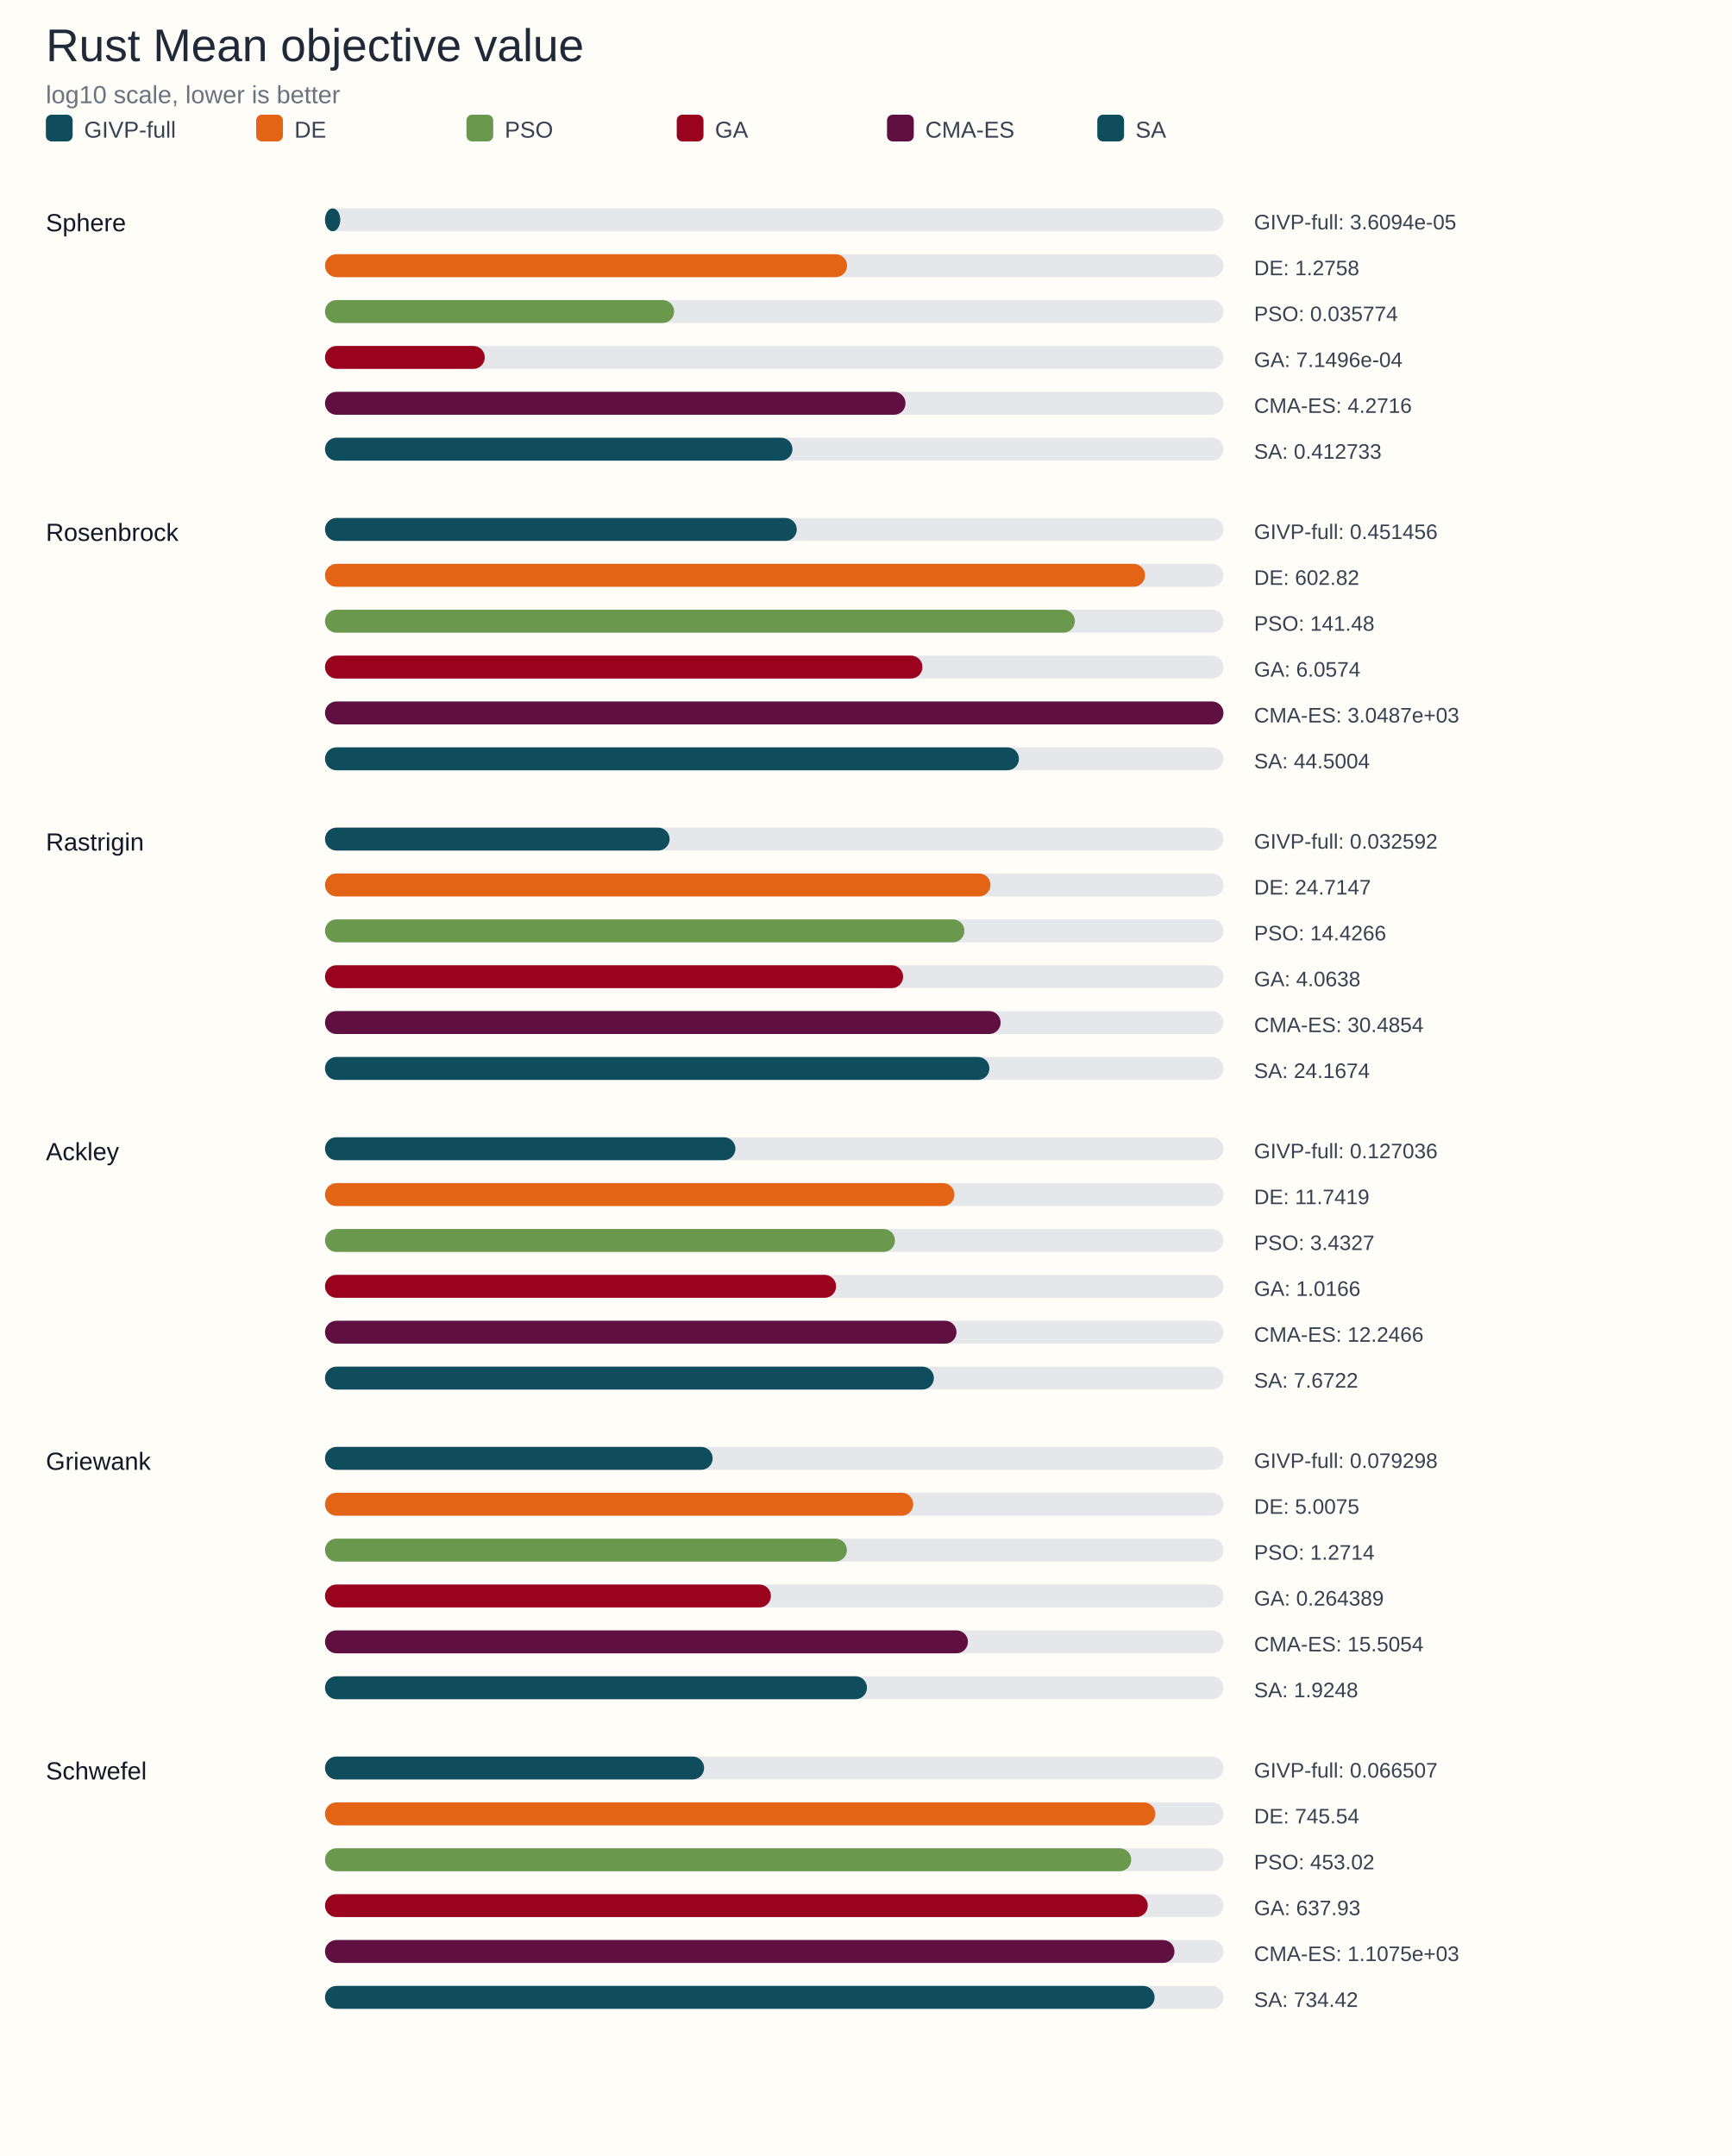
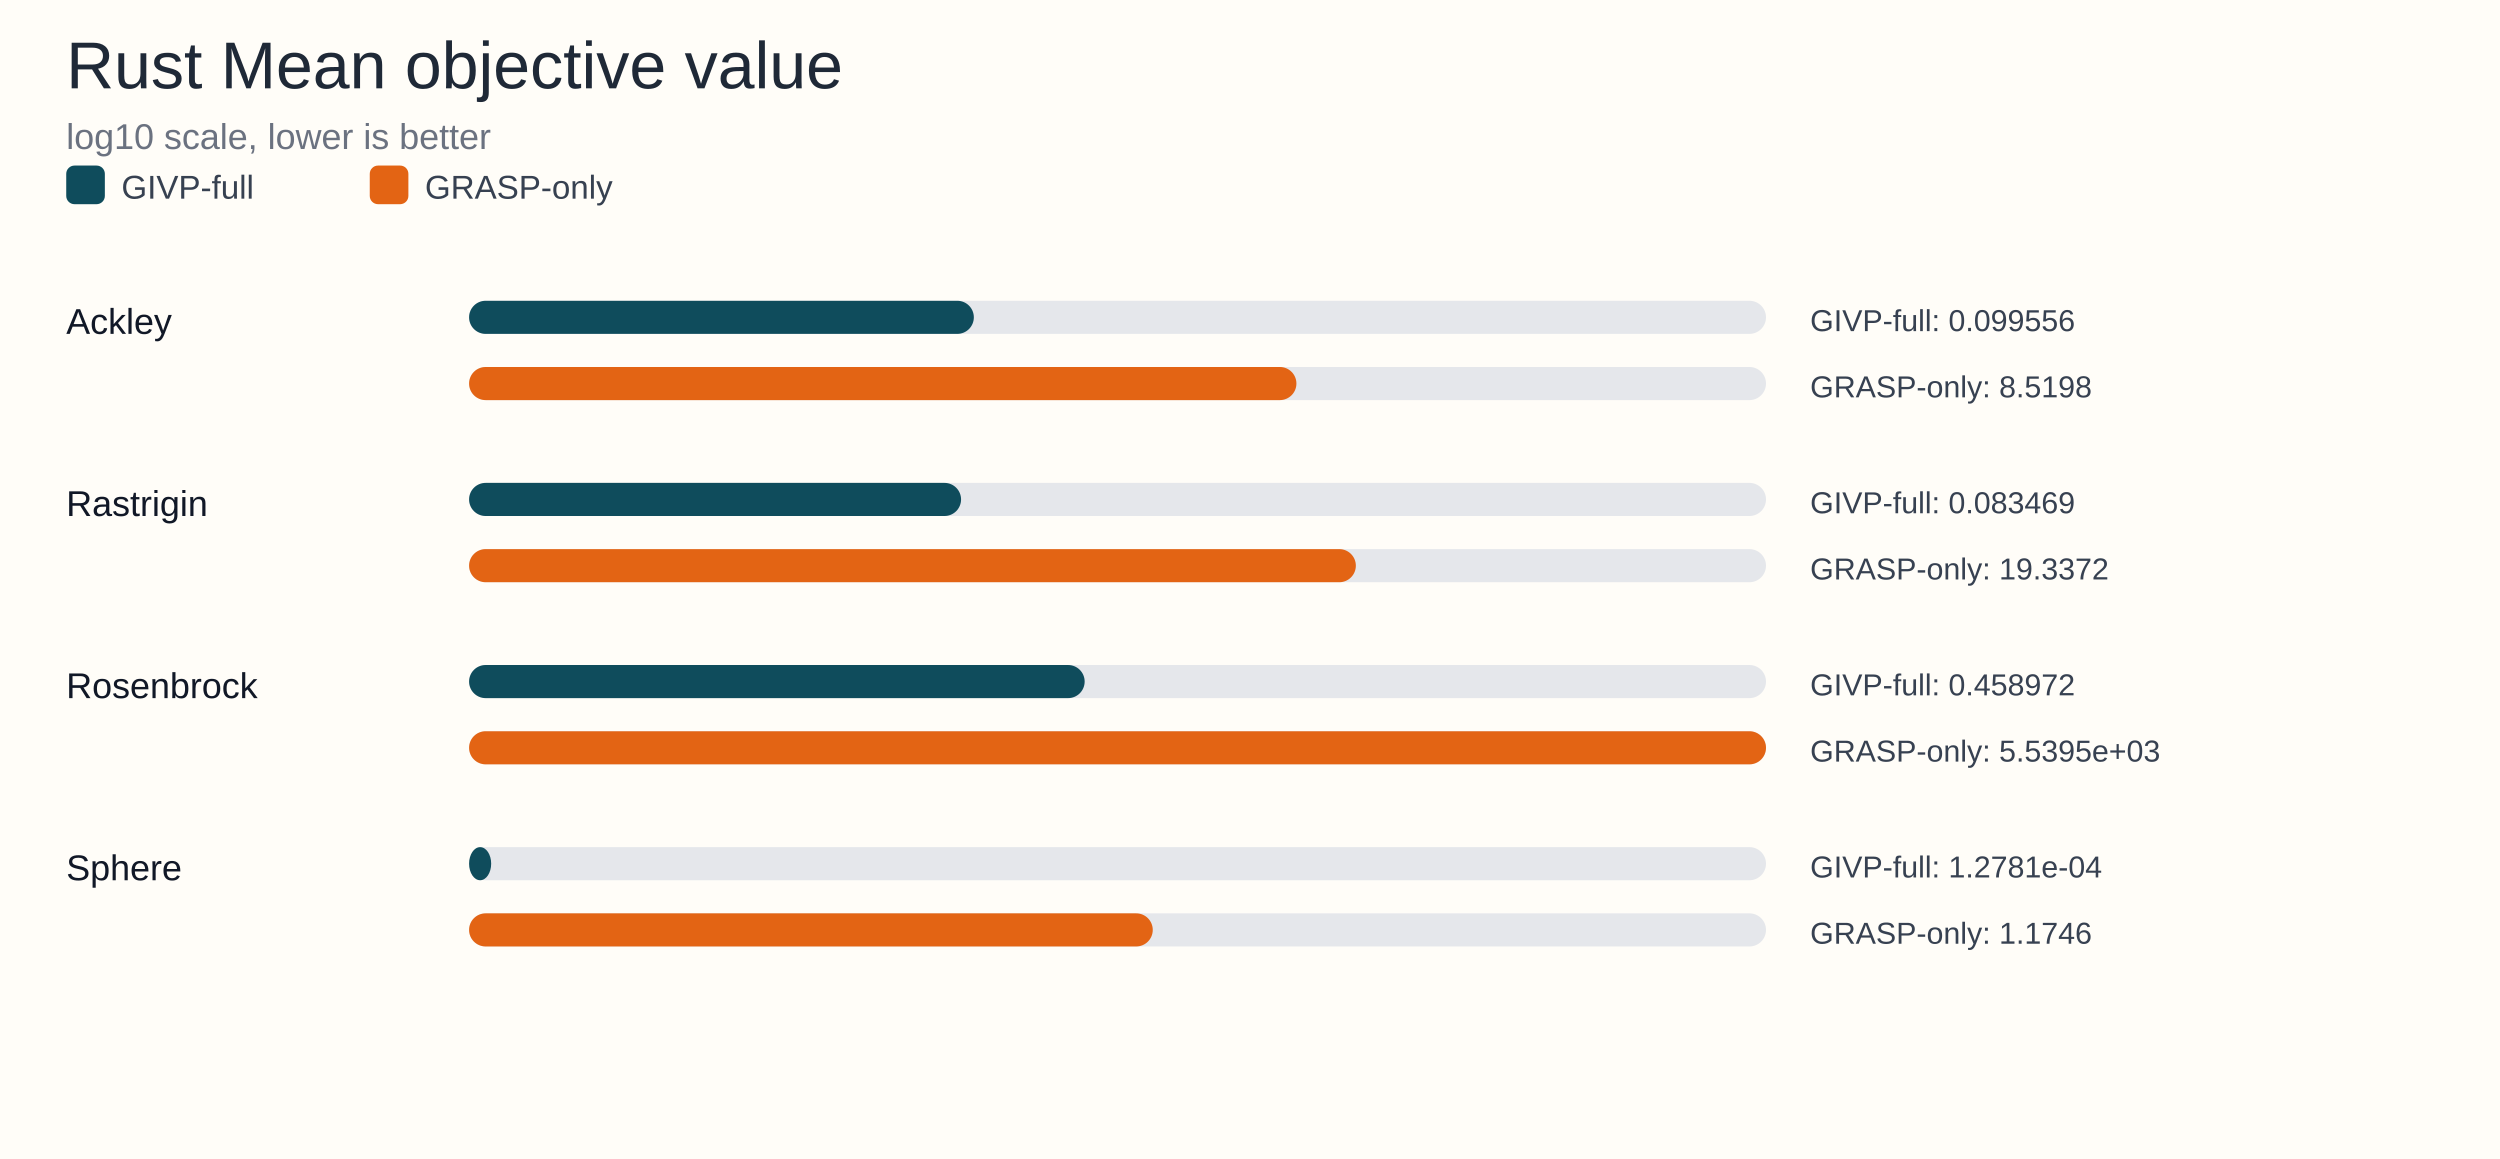
- <svg xmlns="http://www.w3.org/2000/svg" width="906" height="1128" viewBox="0 0 906 1128" role="img" aria-labelledby="title desc">
+ <svg xmlns="http://www.w3.org/2000/svg" width="906" height="420" viewBox="0 0 906 420" role="img" aria-labelledby="title desc">
  <rect x="0" y="0" width="906" height="100%" fill="#fffdf8" />
  <text x="24" y="32" font-size="24" font-family="Arial, sans-serif" fill="#1f2937">Rust Mean objective value</text>
  <text x="24" y="54" font-size="13" font-family="Arial, sans-serif" fill="#6b7280">log10 scale, lower is better</text>
  <rect x="24" y="60" width="14" height="14" fill="#0f4c5c" rx="3" />
  <text x="44" y="72" font-size="12" font-family="Arial, sans-serif" fill="#374151">GIVP-full</text>
  <rect x="134" y="60" width="14" height="14" fill="#e36414" rx="3" />
-   <text x="154" y="72" font-size="12" font-family="Arial, sans-serif" fill="#374151">DE</text>
-   <rect x="244" y="60" width="14" height="14" fill="#6a994e" rx="3" />
-   <text x="264" y="72" font-size="12" font-family="Arial, sans-serif" fill="#374151">PSO</text>
-   <rect x="354" y="60" width="14" height="14" fill="#9a031e" rx="3" />
-   <text x="374" y="72" font-size="12" font-family="Arial, sans-serif" fill="#374151">GA</text>
-   <rect x="464" y="60" width="14" height="14" fill="#5f0f40" rx="3" />
-   <text x="484" y="72" font-size="12" font-family="Arial, sans-serif" fill="#374151">CMA-ES</text>
-   <rect x="574" y="60" width="14" height="14" fill="#0f4c5c" rx="3" />
-   <text x="594" y="72" font-size="12" font-family="Arial, sans-serif" fill="#374151">SA</text>
-   <text x="24" y="121" font-size="13" font-family="Arial, sans-serif" fill="#111827">Sphere</text>
+   <text x="154" y="72" font-size="12" font-family="Arial, sans-serif" fill="#374151">GRASP-only</text>
+   <text x="24" y="121" font-size="13" font-family="Arial, sans-serif" fill="#111827">Ackley</text>
  <rect x="170" y="109" width="470" height="12" fill="#e5e7eb" rx="6" />
-   <rect x="170" y="109" width="8.00" height="12" fill="#0f4c5c" rx="6" />
-   <text x="656" y="120" font-size="11" font-family="Arial, sans-serif" fill="#374151">GIVP-full: 3.6094e-05</text>
+   <rect x="170" y="109" width="182.92" height="12" fill="#0f4c5c" rx="6" />
+   <text x="656" y="120" font-size="11" font-family="Arial, sans-serif" fill="#374151">GIVP-full: 0.099556</text>
  <rect x="170" y="133" width="470" height="12" fill="#e5e7eb" rx="6" />
-   <rect x="170" y="133" width="273.10" height="12" fill="#e36414" rx="6" />
-   <text x="656" y="144" font-size="11" font-family="Arial, sans-serif" fill="#374151">DE: 1.2758</text>
-   <rect x="170" y="157" width="470" height="12" fill="#e5e7eb" rx="6" />
-   <rect x="170" y="157" width="182.63" height="12" fill="#6a994e" rx="6" />
-   <text x="656" y="168" font-size="11" font-family="Arial, sans-serif" fill="#374151">PSO: 0.035774</text>
-   <rect x="170" y="181" width="470" height="12" fill="#e5e7eb" rx="6" />
-   <rect x="170" y="181" width="83.59" height="12" fill="#9a031e" rx="6" />
-   <text x="656" y="192" font-size="11" font-family="Arial, sans-serif" fill="#374151">GA: 7.1496e-04</text>
-   <rect x="170" y="205" width="470" height="12" fill="#e5e7eb" rx="6" />
-   <rect x="170" y="205" width="303.68" height="12" fill="#5f0f40" rx="6" />
-   <text x="656" y="216" font-size="11" font-family="Arial, sans-serif" fill="#374151">CMA-ES: 4.2716</text>
-   <rect x="170" y="229" width="470" height="12" fill="#e5e7eb" rx="6" />
-   <rect x="170" y="229" width="244.53" height="12" fill="#0f4c5c" rx="6" />
-   <text x="656" y="240" font-size="11" font-family="Arial, sans-serif" fill="#374151">SA: 0.412733</text>
-   <text x="24" y="283" font-size="13" font-family="Arial, sans-serif" fill="#111827">Rosenbrock</text>
-   <rect x="170" y="271" width="470" height="12" fill="#e5e7eb" rx="6" />
-   <rect x="170" y="271" width="246.80" height="12" fill="#0f4c5c" rx="6" />
-   <text x="656" y="282" font-size="11" font-family="Arial, sans-serif" fill="#374151">GIVP-full: 0.451456</text>
-   <rect x="170" y="295" width="470" height="12" fill="#e5e7eb" rx="6" />
-   <rect x="170" y="295" width="428.97" height="12" fill="#e36414" rx="6" />
-   <text x="656" y="306" font-size="11" font-family="Arial, sans-serif" fill="#374151">DE: 602.82</text>
-   <rect x="170" y="319" width="470" height="12" fill="#e5e7eb" rx="6" />
-   <rect x="170" y="319" width="392.28" height="12" fill="#6a994e" rx="6" />
-   <text x="656" y="330" font-size="11" font-family="Arial, sans-serif" fill="#374151">PSO: 141.48</text>
-   <rect x="170" y="343" width="470" height="12" fill="#e5e7eb" rx="6" />
-   <rect x="170" y="343" width="312.53" height="12" fill="#9a031e" rx="6" />
-   <text x="656" y="354" font-size="11" font-family="Arial, sans-serif" fill="#374151">GA: 6.0574</text>
-   <rect x="170" y="367" width="470" height="12" fill="#e5e7eb" rx="6" />
-   <rect x="170" y="367" width="470.00" height="12" fill="#5f0f40" rx="6" />
-   <text x="656" y="378" font-size="11" font-family="Arial, sans-serif" fill="#374151">CMA-ES: 3.0487e+03</text>
-   <rect x="170" y="391" width="470" height="12" fill="#e5e7eb" rx="6" />
-   <rect x="170" y="391" width="363.00" height="12" fill="#0f4c5c" rx="6" />
-   <text x="656" y="402" font-size="11" font-family="Arial, sans-serif" fill="#374151">SA: 44.5004</text>
-   <text x="24" y="445" font-size="13" font-family="Arial, sans-serif" fill="#111827">Rastrigin</text>
-   <rect x="170" y="433" width="470" height="12" fill="#e5e7eb" rx="6" />
-   <rect x="170" y="433" width="180.27" height="12" fill="#0f4c5c" rx="6" />
-   <text x="656" y="444" font-size="11" font-family="Arial, sans-serif" fill="#374151">GIVP-full: 0.032592</text>
-   <rect x="170" y="457" width="470" height="12" fill="#e5e7eb" rx="6" />
-   <rect x="170" y="457" width="348.12" height="12" fill="#e36414" rx="6" />
-   <text x="656" y="468" font-size="11" font-family="Arial, sans-serif" fill="#374151">DE: 24.7147</text>
-   <rect x="170" y="481" width="470" height="12" fill="#e5e7eb" rx="6" />
-   <rect x="170" y="481" width="334.49" height="12" fill="#6a994e" rx="6" />
-   <text x="656" y="492" font-size="11" font-family="Arial, sans-serif" fill="#374151">PSO: 14.4266</text>
-   <rect x="170" y="505" width="470" height="12" fill="#e5e7eb" rx="6" />
-   <rect x="170" y="505" width="302.42" height="12" fill="#9a031e" rx="6" />
-   <text x="656" y="516" font-size="11" font-family="Arial, sans-serif" fill="#374151">GA: 4.0638</text>
-   <rect x="170" y="529" width="470" height="12" fill="#e5e7eb" rx="6" />
-   <rect x="170" y="529" width="353.43" height="12" fill="#5f0f40" rx="6" />
-   <text x="656" y="540" font-size="11" font-family="Arial, sans-serif" fill="#374151">CMA-ES: 30.4854</text>
-   <rect x="170" y="553" width="470" height="12" fill="#e5e7eb" rx="6" />
-   <rect x="170" y="553" width="347.55" height="12" fill="#0f4c5c" rx="6" />
-   <text x="656" y="564" font-size="11" font-family="Arial, sans-serif" fill="#374151">SA: 24.1674</text>
-   <text x="24" y="607" font-size="13" font-family="Arial, sans-serif" fill="#111827">Ackley</text>
-   <rect x="170" y="595" width="470" height="12" fill="#e5e7eb" rx="6" />
-   <rect x="170" y="595" width="214.70" height="12" fill="#0f4c5c" rx="6" />
-   <text x="656" y="606" font-size="11" font-family="Arial, sans-serif" fill="#374151">GIVP-full: 0.127036</text>
-   <rect x="170" y="619" width="470" height="12" fill="#e5e7eb" rx="6" />
-   <rect x="170" y="619" width="329.28" height="12" fill="#e36414" rx="6" />
-   <text x="656" y="630" font-size="11" font-family="Arial, sans-serif" fill="#374151">DE: 11.7419</text>
-   <rect x="170" y="643" width="470" height="12" fill="#e5e7eb" rx="6" />
-   <rect x="170" y="643" width="298.15" height="12" fill="#6a994e" rx="6" />
-   <text x="656" y="654" font-size="11" font-family="Arial, sans-serif" fill="#374151">PSO: 3.4327</text>
-   <rect x="170" y="667" width="470" height="12" fill="#e5e7eb" rx="6" />
-   <rect x="170" y="667" width="267.35" height="12" fill="#9a031e" rx="6" />
-   <text x="656" y="678" font-size="11" font-family="Arial, sans-serif" fill="#374151">GA: 1.0166</text>
-   <rect x="170" y="691" width="470" height="12" fill="#e5e7eb" rx="6" />
-   <rect x="170" y="691" width="330.35" height="12" fill="#5f0f40" rx="6" />
-   <text x="656" y="702" font-size="11" font-family="Arial, sans-serif" fill="#374151">CMA-ES: 12.2466</text>
-   <rect x="170" y="715" width="470" height="12" fill="#e5e7eb" rx="6" />
-   <rect x="170" y="715" width="318.51" height="12" fill="#0f4c5c" rx="6" />
-   <text x="656" y="726" font-size="11" font-family="Arial, sans-serif" fill="#374151">SA: 7.6722</text>
-   <text x="24" y="769" font-size="13" font-family="Arial, sans-serif" fill="#111827">Griewank</text>
-   <rect x="170" y="757" width="470" height="12" fill="#e5e7eb" rx="6" />
-   <rect x="170" y="757" width="202.78" height="12" fill="#0f4c5c" rx="6" />
-   <text x="656" y="768" font-size="11" font-family="Arial, sans-serif" fill="#374151">GIVP-full: 0.079298</text>
-   <rect x="170" y="781" width="470" height="12" fill="#e5e7eb" rx="6" />
-   <rect x="170" y="781" width="307.71" height="12" fill="#e36414" rx="6" />
-   <text x="656" y="792" font-size="11" font-family="Arial, sans-serif" fill="#374151">DE: 5.0075</text>
-   <rect x="170" y="805" width="470" height="12" fill="#e5e7eb" rx="6" />
-   <rect x="170" y="805" width="273.01" height="12" fill="#6a994e" rx="6" />
-   <text x="656" y="816" font-size="11" font-family="Arial, sans-serif" fill="#374151">PSO: 1.2714</text>
-   <rect x="170" y="829" width="470" height="12" fill="#e5e7eb" rx="6" />
-   <rect x="170" y="829" width="233.26" height="12" fill="#9a031e" rx="6" />
-   <text x="656" y="840" font-size="11" font-family="Arial, sans-serif" fill="#374151">GA: 0.264389</text>
-   <rect x="170" y="853" width="470" height="12" fill="#e5e7eb" rx="6" />
-   <rect x="170" y="853" width="336.32" height="12" fill="#5f0f40" rx="6" />
-   <text x="656" y="864" font-size="11" font-family="Arial, sans-serif" fill="#374151">CMA-ES: 15.5054</text>
-   <rect x="170" y="877" width="470" height="12" fill="#e5e7eb" rx="6" />
-   <rect x="170" y="877" width="283.51" height="12" fill="#0f4c5c" rx="6" />
-   <text x="656" y="888" font-size="11" font-family="Arial, sans-serif" fill="#374151">SA: 1.9248</text>
-   <text x="24" y="931" font-size="13" font-family="Arial, sans-serif" fill="#111827">Schwefel</text>
-   <rect x="170" y="919" width="470" height="12" fill="#e5e7eb" rx="6" />
-   <rect x="170" y="919" width="198.32" height="12" fill="#0f4c5c" rx="6" />
-   <text x="656" y="930" font-size="11" font-family="Arial, sans-serif" fill="#374151">GIVP-full: 0.066507</text>
-   <rect x="170" y="943" width="470" height="12" fill="#e5e7eb" rx="6" />
-   <rect x="170" y="943" width="434.35" height="12" fill="#e36414" rx="6" />
-   <text x="656" y="954" font-size="11" font-family="Arial, sans-serif" fill="#374151">DE: 745.54</text>
-   <rect x="170" y="967" width="470" height="12" fill="#e5e7eb" rx="6" />
-   <rect x="170" y="967" width="421.74" height="12" fill="#6a994e" rx="6" />
-   <text x="656" y="978" font-size="11" font-family="Arial, sans-serif" fill="#374151">PSO: 453.02</text>
-   <rect x="170" y="991" width="470" height="12" fill="#e5e7eb" rx="6" />
-   <rect x="170" y="991" width="430.40" height="12" fill="#9a031e" rx="6" />
-   <text x="656" y="1002" font-size="11" font-family="Arial, sans-serif" fill="#374151">GA: 637.93</text>
-   <rect x="170" y="1015" width="470" height="12" fill="#e5e7eb" rx="6" />
-   <rect x="170" y="1015" width="444.37" height="12" fill="#5f0f40" rx="6" />
-   <text x="656" y="1026" font-size="11" font-family="Arial, sans-serif" fill="#374151">CMA-ES: 1.1075e+03</text>
-   <rect x="170" y="1039" width="470" height="12" fill="#e5e7eb" rx="6" />
-   <rect x="170" y="1039" width="433.97" height="12" fill="#0f4c5c" rx="6" />
-   <text x="656" y="1050" font-size="11" font-family="Arial, sans-serif" fill="#374151">SA: 734.42</text>
+   <rect x="170" y="133" width="299.82" height="12" fill="#e36414" rx="6" />
+   <text x="656" y="144" font-size="11" font-family="Arial, sans-serif" fill="#374151">GRASP-only: 8.5198</text>
+   <text x="24" y="187" font-size="13" font-family="Arial, sans-serif" fill="#111827">Rastrigin</text>
+   <rect x="170" y="175" width="470" height="12" fill="#e5e7eb" rx="6" />
+   <rect x="170" y="175" width="178.29" height="12" fill="#0f4c5c" rx="6" />
+   <text x="656" y="186" font-size="11" font-family="Arial, sans-serif" fill="#374151">GIVP-full: 0.083469</text>
+   <rect x="170" y="199" width="470" height="12" fill="#e5e7eb" rx="6" />
+   <rect x="170" y="199" width="321.36" height="12" fill="#e36414" rx="6" />
+   <text x="656" y="210" font-size="11" font-family="Arial, sans-serif" fill="#374151">GRASP-only: 19.3372</text>
+   <text x="24" y="253" font-size="13" font-family="Arial, sans-serif" fill="#111827">Rosenbrock</text>
+   <rect x="170" y="241" width="470" height="12" fill="#e5e7eb" rx="6" />
+   <rect x="170" y="241" width="223.08" height="12" fill="#0f4c5c" rx="6" />
+   <text x="656" y="252" font-size="11" font-family="Arial, sans-serif" fill="#374151">GIVP-full: 0.458972</text>
+   <rect x="170" y="265" width="470" height="12" fill="#e5e7eb" rx="6" />
+   <rect x="170" y="265" width="470.00" height="12" fill="#e36414" rx="6" />
+   <text x="656" y="276" font-size="11" font-family="Arial, sans-serif" fill="#374151">GRASP-only: 5.5395e+03</text>
+   <text x="24" y="319" font-size="13" font-family="Arial, sans-serif" fill="#111827">Sphere</text>
+   <rect x="170" y="307" width="470" height="12" fill="#e5e7eb" rx="6" />
+   <rect x="170" y="307" width="8.00" height="12" fill="#0f4c5c" rx="6" />
+   <text x="656" y="318" font-size="11" font-family="Arial, sans-serif" fill="#374151">GIVP-full: 1.2781e-04</text>
+   <rect x="170" y="331" width="470" height="12" fill="#e5e7eb" rx="6" />
+   <rect x="170" y="331" width="247.76" height="12" fill="#e36414" rx="6" />
+   <text x="656" y="342" font-size="11" font-family="Arial, sans-serif" fill="#374151">GRASP-only: 1.1746</text>
</svg>
